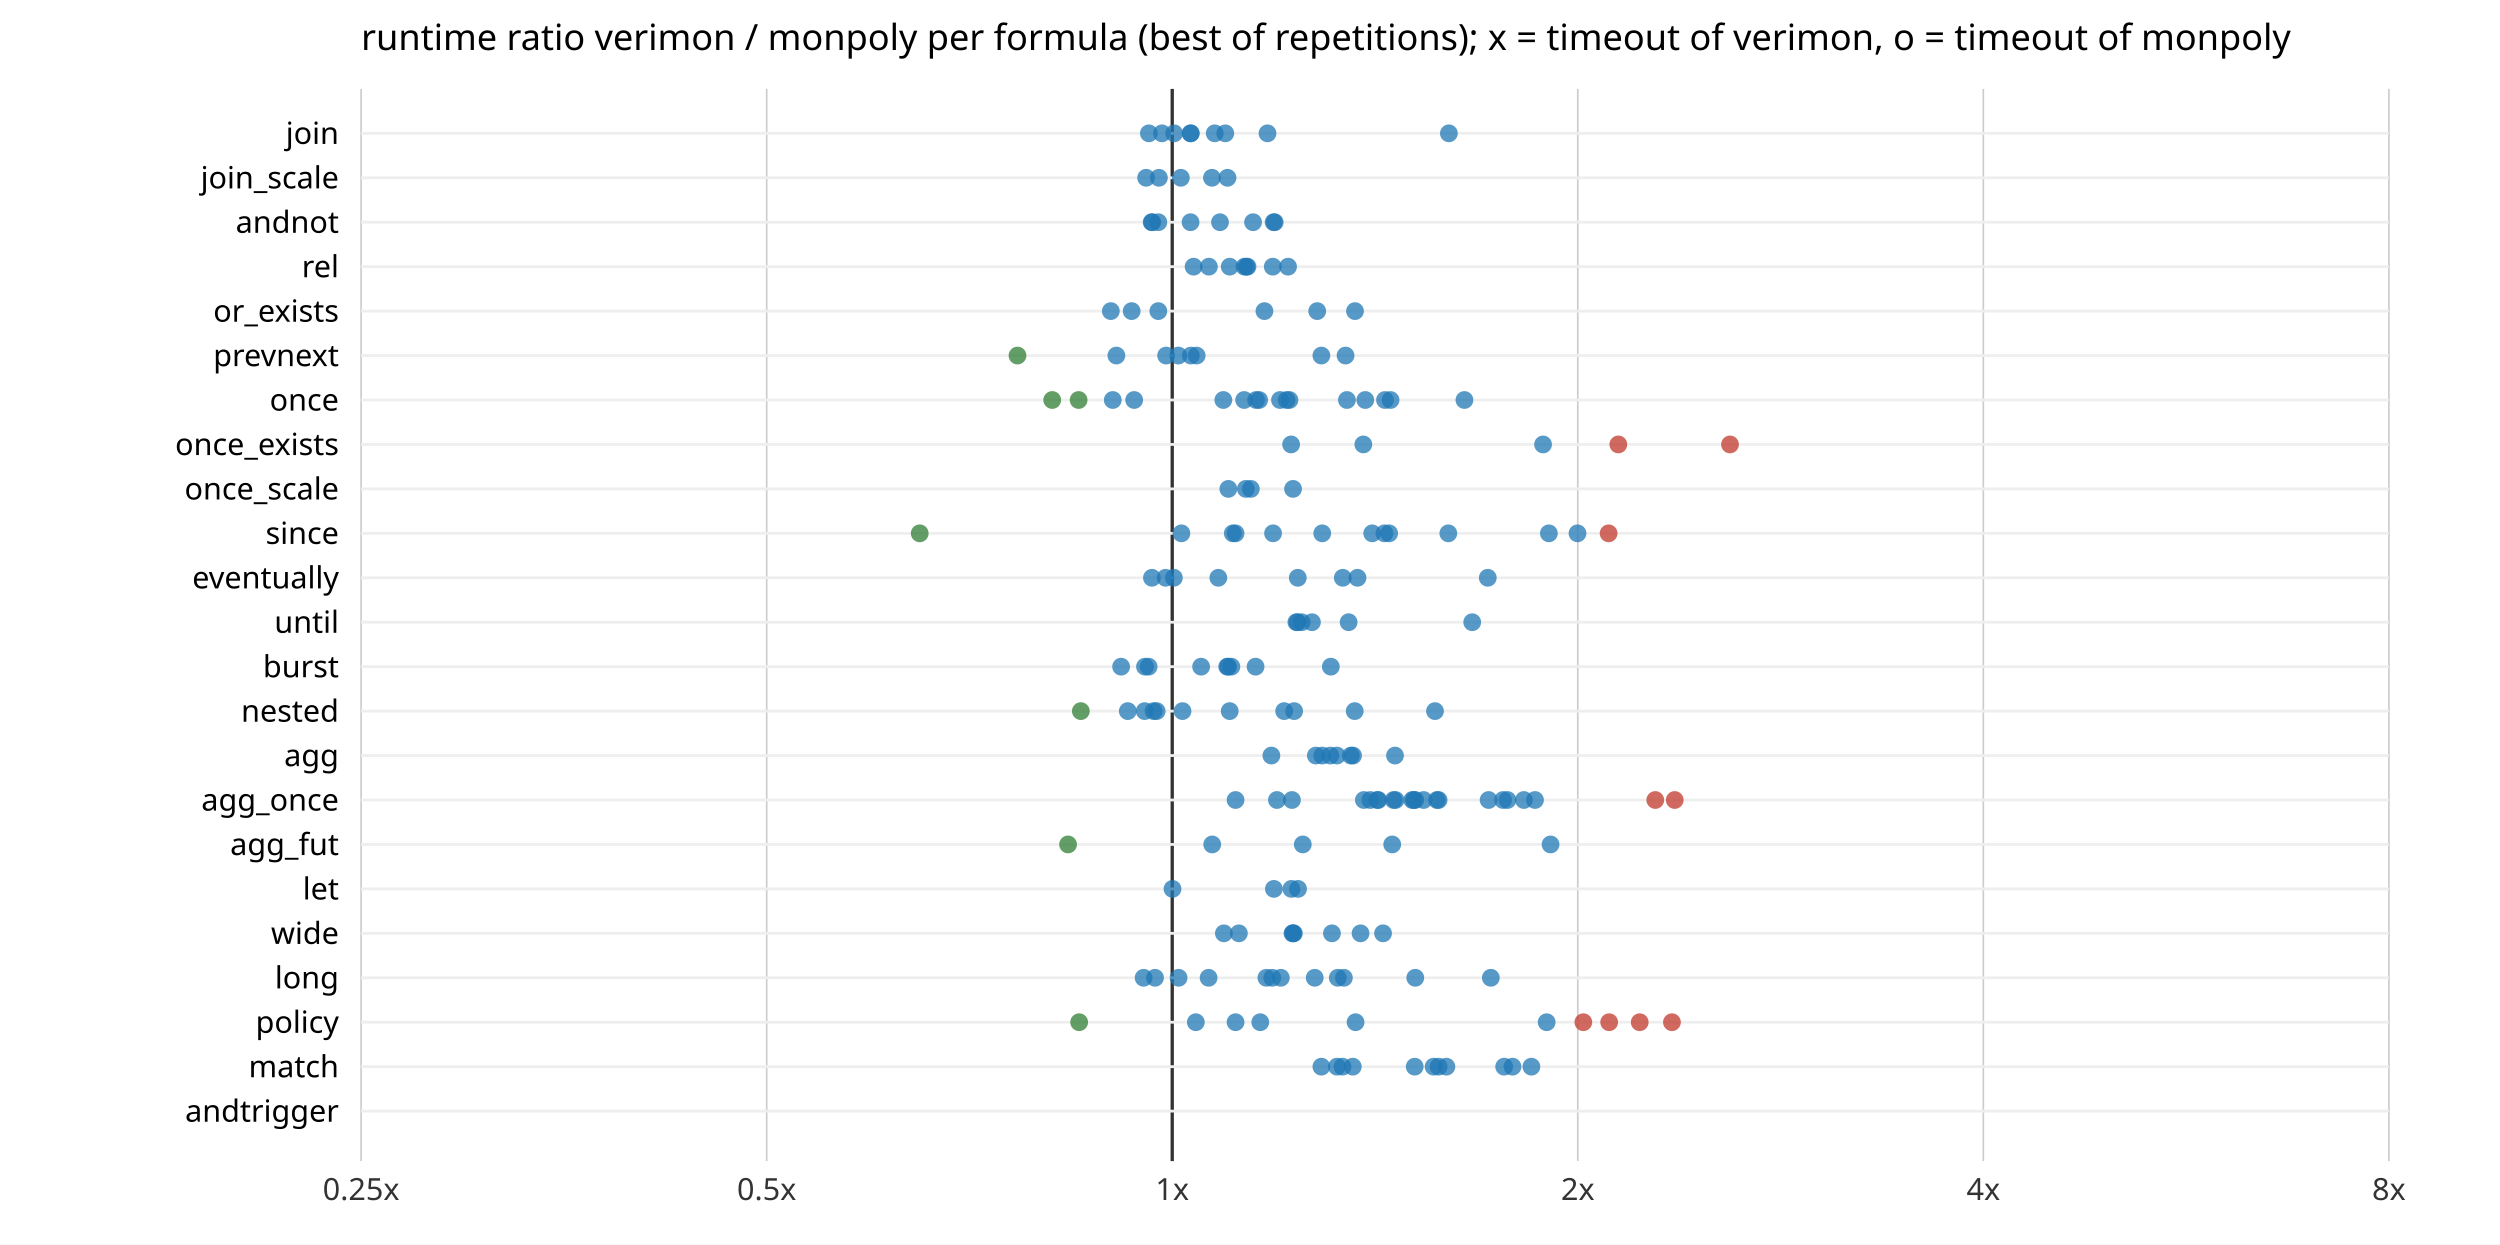
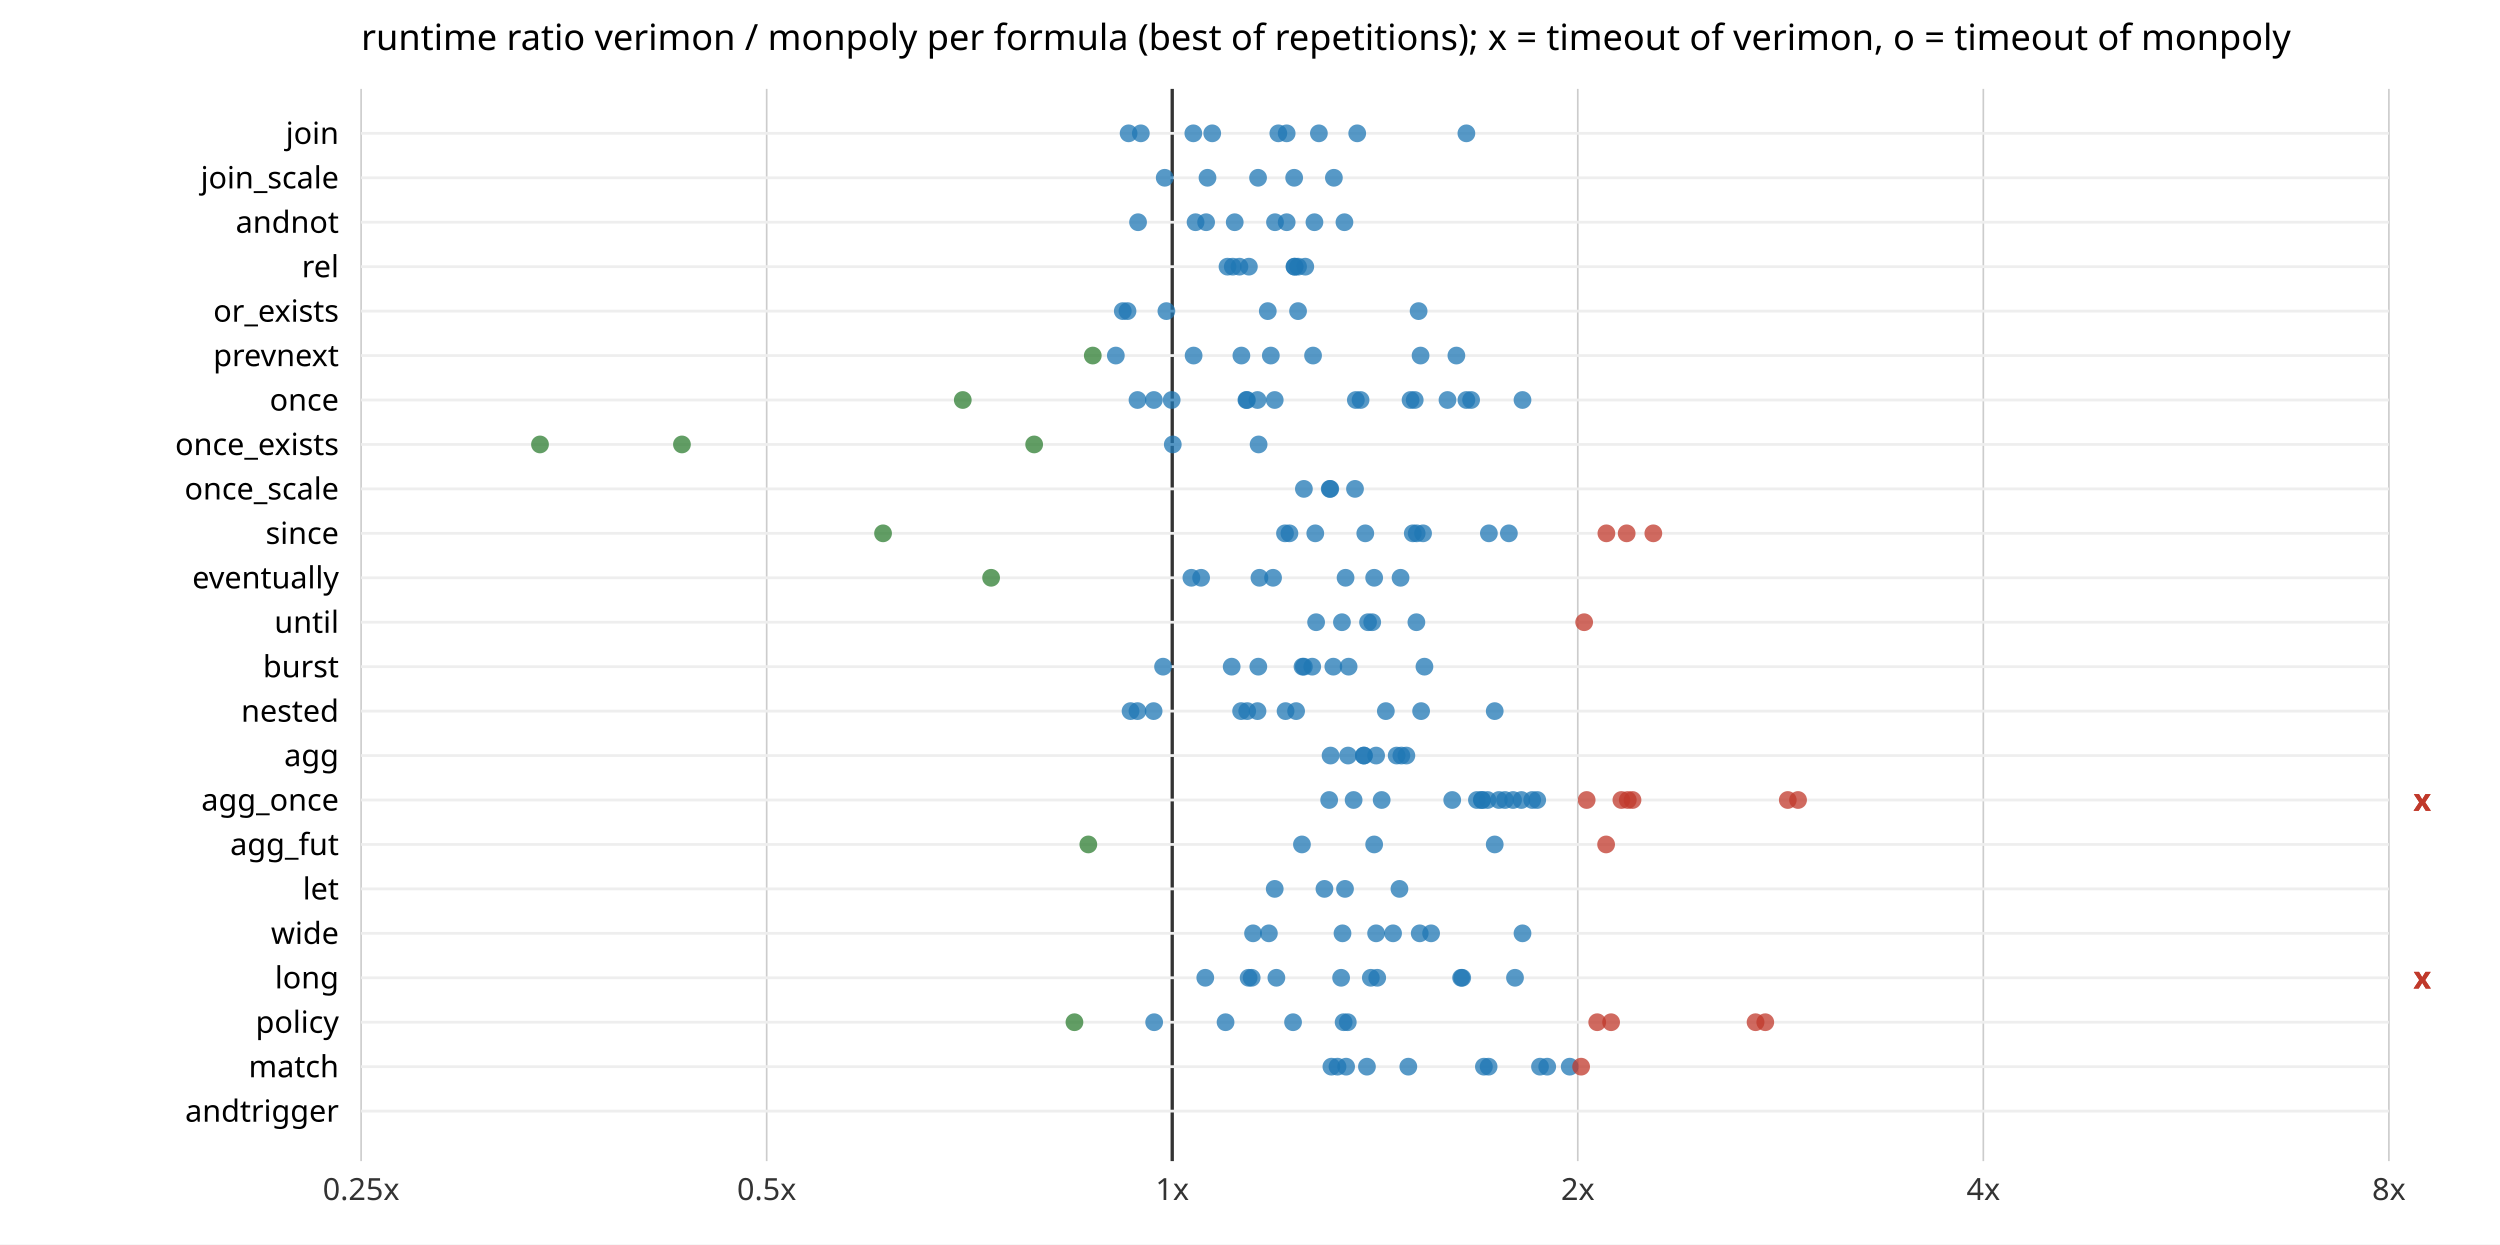
<svg xmlns="http://www.w3.org/2000/svg" width="900" height="448" font-family="sans-serif" font-size="11">
  <rect width="100%" height="100%" fill="white" />
  <text x="130" y="18" font-size="13">runtime ratio verimon / monpoly per formula (best of repetitions); x = timeout of verimon, o = timeout of monpoly</text>
  <line x1="130.0" y1="32" x2="130.0" y2="418" stroke="#ccc" stroke-width="0.6" />
  <text x="130.0" y="432" text-anchor="middle" fill="#333">0.25x</text>
  <line x1="276.0" y1="32" x2="276.0" y2="418" stroke="#ccc" stroke-width="0.6" />
  <text x="276.0" y="432" text-anchor="middle" fill="#333">0.5x</text>
  <line x1="422.0" y1="32" x2="422.0" y2="418" stroke="#333" stroke-width="1.2" />
  <text x="422.0" y="432" text-anchor="middle" fill="#333">1x</text>
  <line x1="568.0" y1="32" x2="568.0" y2="418" stroke="#ccc" stroke-width="0.6" />
  <text x="568.0" y="432" text-anchor="middle" fill="#333">2x</text>
  <line x1="714.0" y1="32" x2="714.0" y2="418" stroke="#ccc" stroke-width="0.6" />
  <text x="714.0" y="432" text-anchor="middle" fill="#333">4x</text>
  <line x1="860.0" y1="32" x2="860.0" y2="418" stroke="#ccc" stroke-width="0.6" />
  <text x="860.0" y="432" text-anchor="middle" fill="#333">8x</text>
  <text x="122" y="48.0" text-anchor="end" dominant-baseline="middle">join</text>
  <line x1="130" y1="48.0" x2="860" y2="48.0" stroke="#eee" />
-   <circle cx="428.6" cy="48.0" r="3.2" fill="#1f77b4" fill-opacity="0.75" />
-   <circle cx="428.7" cy="48.0" r="3.2" fill="#1f77b4" fill-opacity="0.75" />
-   <circle cx="441.1" cy="48.0" r="3.2" fill="#1f77b4" fill-opacity="0.75" />
-   <circle cx="456.3" cy="48.0" r="3.2" fill="#1f77b4" fill-opacity="0.75" />
-   <circle cx="422.7" cy="48.0" r="3.2" fill="#1f77b4" fill-opacity="0.75" />
-   <circle cx="413.6" cy="48.0" r="3.2" fill="#1f77b4" fill-opacity="0.75" />
-   <circle cx="437.3" cy="48.0" r="3.2" fill="#1f77b4" fill-opacity="0.75" />
-   <circle cx="521.6" cy="48.0" r="3.2" fill="#1f77b4" fill-opacity="0.75" />
-   <circle cx="418.3" cy="48.0" r="3.2" fill="#1f77b4" fill-opacity="0.75" />
+   <circle cx="429.6" cy="48.0" r="3.2" fill="#1f77b4" fill-opacity="0.75" />
+   <circle cx="436.4" cy="48.0" r="3.2" fill="#1f77b4" fill-opacity="0.75" />
+   <circle cx="488.6" cy="48.0" r="3.2" fill="#1f77b4" fill-opacity="0.75" />
+   <circle cx="474.8" cy="48.0" r="3.2" fill="#1f77b4" fill-opacity="0.75" />
+   <circle cx="460.2" cy="48.0" r="3.2" fill="#1f77b4" fill-opacity="0.75" />
+   <circle cx="410.7" cy="48.0" r="3.2" fill="#1f77b4" fill-opacity="0.75" />
+   <circle cx="463.2" cy="48.0" r="3.2" fill="#1f77b4" fill-opacity="0.75" />
+   <circle cx="527.9" cy="48.0" r="3.2" fill="#1f77b4" fill-opacity="0.75" />
+   <circle cx="406.3" cy="48.0" r="3.2" fill="#1f77b4" fill-opacity="0.75" />
  <text x="122" y="64.0" text-anchor="end" dominant-baseline="middle">join_scale</text>
  <line x1="130" y1="64.0" x2="860" y2="64.0" stroke="#eee" />
-   <circle cx="441.9" cy="64.0" r="3.2" fill="#1f77b4" fill-opacity="0.75" />
-   <circle cx="436.3" cy="64.0" r="3.2" fill="#1f77b4" fill-opacity="0.75" />
-   <circle cx="412.6" cy="64.0" r="3.2" fill="#1f77b4" fill-opacity="0.75" />
-   <circle cx="417.2" cy="64.0" r="3.2" fill="#1f77b4" fill-opacity="0.75" />
-   <circle cx="425.1" cy="64.0" r="3.2" fill="#1f77b4" fill-opacity="0.75" />
+   <circle cx="465.9" cy="64.0" r="3.2" fill="#1f77b4" fill-opacity="0.75" />
+   <circle cx="452.9" cy="64.0" r="3.2" fill="#1f77b4" fill-opacity="0.75" />
+   <circle cx="434.7" cy="64.0" r="3.2" fill="#1f77b4" fill-opacity="0.75" />
+   <circle cx="419.3" cy="64.0" r="3.2" fill="#1f77b4" fill-opacity="0.75" />
+   <circle cx="480.2" cy="64.0" r="3.2" fill="#1f77b4" fill-opacity="0.75" />
  <text x="122" y="80.0" text-anchor="end" dominant-baseline="middle">andnot</text>
  <line x1="130" y1="80.0" x2="860" y2="80.0" stroke="#eee" />
-   <circle cx="417.0" cy="80.0" r="3.2" fill="#1f77b4" fill-opacity="0.75" />
-   <circle cx="428.6" cy="80.0" r="3.2" fill="#1f77b4" fill-opacity="0.75" />
-   <circle cx="451.1" cy="80.0" r="3.2" fill="#1f77b4" fill-opacity="0.75" />
-   <circle cx="458.5" cy="80.0" r="3.2" fill="#1f77b4" fill-opacity="0.75" />
-   <circle cx="439.2" cy="80.0" r="3.2" fill="#1f77b4" fill-opacity="0.75" />
-   <circle cx="458.9" cy="80.0" r="3.2" fill="#1f77b4" fill-opacity="0.75" />
-   <circle cx="414.8" cy="80.0" r="3.2" fill="#1f77b4" fill-opacity="0.75" />
-   <circle cx="414.6" cy="80.0" r="3.2" fill="#1f77b4" fill-opacity="0.75" />
+   <circle cx="409.7" cy="80.0" r="3.2" fill="#1f77b4" fill-opacity="0.75" />
+   <circle cx="444.5" cy="80.0" r="3.2" fill="#1f77b4" fill-opacity="0.75" />
+   <circle cx="473.2" cy="80.0" r="3.2" fill="#1f77b4" fill-opacity="0.75" />
+   <circle cx="459.0" cy="80.0" r="3.2" fill="#1f77b4" fill-opacity="0.75" />
+   <circle cx="463.2" cy="80.0" r="3.2" fill="#1f77b4" fill-opacity="0.75" />
+   <circle cx="484.0" cy="80.0" r="3.2" fill="#1f77b4" fill-opacity="0.75" />
+   <circle cx="430.4" cy="80.0" r="3.2" fill="#1f77b4" fill-opacity="0.75" />
+   <circle cx="434.2" cy="80.0" r="3.2" fill="#1f77b4" fill-opacity="0.75" />
  <text x="122" y="96.0" text-anchor="end" dominant-baseline="middle">rel</text>
  <line x1="130" y1="96.0" x2="860" y2="96.0" stroke="#eee" />
-   <circle cx="448.7" cy="96.0" r="3.2" fill="#1f77b4" fill-opacity="0.75" />
-   <circle cx="463.7" cy="96.0" r="3.2" fill="#1f77b4" fill-opacity="0.75" />
-   <circle cx="448.0" cy="96.0" r="3.2" fill="#1f77b4" fill-opacity="0.75" />
-   <circle cx="449.1" cy="96.0" r="3.2" fill="#1f77b4" fill-opacity="0.75" />
-   <circle cx="442.7" cy="96.0" r="3.2" fill="#1f77b4" fill-opacity="0.75" />
-   <circle cx="429.7" cy="96.0" r="3.2" fill="#1f77b4" fill-opacity="0.75" />
-   <circle cx="435.2" cy="96.0" r="3.2" fill="#1f77b4" fill-opacity="0.75" />
-   <circle cx="458.2" cy="96.0" r="3.2" fill="#1f77b4" fill-opacity="0.75" />
+   <circle cx="467.3" cy="96.0" r="3.2" fill="#1f77b4" fill-opacity="0.75" />
+   <circle cx="466.1" cy="96.0" r="3.2" fill="#1f77b4" fill-opacity="0.75" />
+   <circle cx="466.0" cy="96.0" r="3.2" fill="#1f77b4" fill-opacity="0.75" />
+   <circle cx="446.2" cy="96.0" r="3.2" fill="#1f77b4" fill-opacity="0.75" />
+   <circle cx="441.9" cy="96.0" r="3.2" fill="#1f77b4" fill-opacity="0.75" />
+   <circle cx="449.6" cy="96.0" r="3.2" fill="#1f77b4" fill-opacity="0.75" />
+   <circle cx="443.8" cy="96.0" r="3.2" fill="#1f77b4" fill-opacity="0.75" />
+   <circle cx="469.9" cy="96.0" r="3.2" fill="#1f77b4" fill-opacity="0.75" />
  <text x="122" y="112.0" text-anchor="end" dominant-baseline="middle">or_exists</text>
  <line x1="130" y1="112.0" x2="860" y2="112.0" stroke="#eee" />
-   <circle cx="399.9" cy="112.0" r="3.2" fill="#1f77b4" fill-opacity="0.75" />
-   <circle cx="407.4" cy="112.0" r="3.2" fill="#1f77b4" fill-opacity="0.75" />
-   <circle cx="487.8" cy="112.0" r="3.2" fill="#1f77b4" fill-opacity="0.75" />
-   <circle cx="417.0" cy="112.0" r="3.2" fill="#1f77b4" fill-opacity="0.75" />
-   <circle cx="455.2" cy="112.0" r="3.2" fill="#1f77b4" fill-opacity="0.75" />
-   <circle cx="474.2" cy="112.0" r="3.2" fill="#1f77b4" fill-opacity="0.75" />
+   <circle cx="404.2" cy="112.0" r="3.2" fill="#1f77b4" fill-opacity="0.75" />
+   <circle cx="419.9" cy="112.0" r="3.2" fill="#1f77b4" fill-opacity="0.75" />
+   <circle cx="510.7" cy="112.0" r="3.2" fill="#1f77b4" fill-opacity="0.75" />
+   <circle cx="405.9" cy="112.0" r="3.2" fill="#1f77b4" fill-opacity="0.75" />
+   <circle cx="456.4" cy="112.0" r="3.2" fill="#1f77b4" fill-opacity="0.75" />
+   <circle cx="467.3" cy="112.0" r="3.2" fill="#1f77b4" fill-opacity="0.75" />
  <text x="122" y="128.0" text-anchor="end" dominant-baseline="middle">prevnext</text>
  <line x1="130" y1="128.0" x2="860" y2="128.0" stroke="#eee" />
-   <circle cx="475.7" cy="128.0" r="3.2" fill="#1f77b4" fill-opacity="0.75" />
-   <circle cx="484.4" cy="128.0" r="3.2" fill="#1f77b4" fill-opacity="0.75" />
-   <circle cx="424.2" cy="128.0" r="3.2" fill="#1f77b4" fill-opacity="0.75" />
-   <circle cx="419.8" cy="128.0" r="3.2" fill="#1f77b4" fill-opacity="0.75" />
-   <circle cx="430.8" cy="128.0" r="3.2" fill="#1f77b4" fill-opacity="0.75" />
-   <circle cx="366.3" cy="128.0" r="3.2" fill="#2e7d32" fill-opacity="0.75" />
-   <circle cx="401.9" cy="128.0" r="3.2" fill="#1f77b4" fill-opacity="0.75" />
-   <circle cx="428.7" cy="128.0" r="3.2" fill="#1f77b4" fill-opacity="0.75" />
+   <circle cx="524.3" cy="128.0" r="3.2" fill="#1f77b4" fill-opacity="0.75" />
+   <circle cx="511.4" cy="128.0" r="3.2" fill="#1f77b4" fill-opacity="0.75" />
+   <circle cx="393.4" cy="128.0" r="3.2" fill="#2e7d32" fill-opacity="0.75" />
+   <circle cx="472.7" cy="128.0" r="3.2" fill="#1f77b4" fill-opacity="0.75" />
+   <circle cx="446.9" cy="128.0" r="3.2" fill="#1f77b4" fill-opacity="0.75" />
+   <circle cx="401.7" cy="128.0" r="3.2" fill="#1f77b4" fill-opacity="0.75" />
+   <circle cx="429.7" cy="128.0" r="3.2" fill="#1f77b4" fill-opacity="0.75" />
+   <circle cx="457.5" cy="128.0" r="3.2" fill="#1f77b4" fill-opacity="0.75" />
  <text x="122" y="144.0" text-anchor="end" dominant-baseline="middle">once</text>
  <line x1="130" y1="144.0" x2="860" y2="144.0" stroke="#eee" />
-   <circle cx="484.9" cy="144.0" r="3.2" fill="#1f77b4" fill-opacity="0.75" />
-   <circle cx="464.2" cy="144.0" r="3.2" fill="#1f77b4" fill-opacity="0.75" />
-   <circle cx="447.9" cy="144.0" r="3.2" fill="#1f77b4" fill-opacity="0.75" />
-   <circle cx="453.3" cy="144.0" r="3.2" fill="#1f77b4" fill-opacity="0.75" />
-   <circle cx="452.2" cy="144.0" r="3.2" fill="#1f77b4" fill-opacity="0.75" />
-   <circle cx="460.8" cy="144.0" r="3.2" fill="#1f77b4" fill-opacity="0.75" />
-   <circle cx="500.6" cy="144.0" r="3.2" fill="#1f77b4" fill-opacity="0.75" />
-   <circle cx="498.6" cy="144.0" r="3.2" fill="#1f77b4" fill-opacity="0.75" />
-   <circle cx="400.6" cy="144.0" r="3.2" fill="#1f77b4" fill-opacity="0.75" />
-   <circle cx="408.3" cy="144.0" r="3.2" fill="#1f77b4" fill-opacity="0.75" />
-   <circle cx="440.4" cy="144.0" r="3.2" fill="#1f77b4" fill-opacity="0.75" />
-   <circle cx="388.3" cy="144.0" r="3.2" fill="#2e7d32" fill-opacity="0.75" />
-   <circle cx="378.8" cy="144.0" r="3.2" fill="#2e7d32" fill-opacity="0.75" />
-   <circle cx="527.2" cy="144.0" r="3.2" fill="#1f77b4" fill-opacity="0.75" />
-   <circle cx="491.5" cy="144.0" r="3.2" fill="#1f77b4" fill-opacity="0.75" />
-   <circle cx="463.2" cy="144.0" r="3.2" fill="#1f77b4" fill-opacity="0.75" />
+   <circle cx="529.6" cy="144.0" r="3.2" fill="#1f77b4" fill-opacity="0.75" />
+   <circle cx="527.9" cy="144.0" r="3.2" fill="#1f77b4" fill-opacity="0.75" />
+   <circle cx="452.7" cy="144.0" r="3.2" fill="#1f77b4" fill-opacity="0.75" />
+   <circle cx="409.5" cy="144.0" r="3.2" fill="#1f77b4" fill-opacity="0.75" />
+   <circle cx="448.9" cy="144.0" r="3.2" fill="#1f77b4" fill-opacity="0.75" />
+   <circle cx="489.8" cy="144.0" r="3.2" fill="#1f77b4" fill-opacity="0.75" />
+   <circle cx="521.1" cy="144.0" r="3.2" fill="#1f77b4" fill-opacity="0.75" />
+   <circle cx="507.8" cy="144.0" r="3.2" fill="#1f77b4" fill-opacity="0.75" />
+   <circle cx="421.8" cy="144.0" r="3.2" fill="#1f77b4" fill-opacity="0.75" />
+   <circle cx="458.9" cy="144.0" r="3.2" fill="#1f77b4" fill-opacity="0.75" />
+   <circle cx="448.7" cy="144.0" r="3.2" fill="#1f77b4" fill-opacity="0.75" />
+   <circle cx="415.4" cy="144.0" r="3.2" fill="#1f77b4" fill-opacity="0.75" />
+   <circle cx="346.6" cy="144.0" r="3.2" fill="#2e7d32" fill-opacity="0.75" />
+   <circle cx="548.1" cy="144.0" r="3.2" fill="#1f77b4" fill-opacity="0.75" />
+   <circle cx="509.3" cy="144.0" r="3.2" fill="#1f77b4" fill-opacity="0.75" />
+   <circle cx="488.1" cy="144.0" r="3.2" fill="#1f77b4" fill-opacity="0.75" />
  <text x="122" y="160.0" text-anchor="end" dominant-baseline="middle">once_exists</text>
  <line x1="130" y1="160.0" x2="860" y2="160.0" stroke="#eee" />
-   <circle cx="490.8" cy="160.0" r="3.2" fill="#1f77b4" fill-opacity="0.75" />
-   <circle cx="555.5" cy="160.0" r="3.2" fill="#1f77b4" fill-opacity="0.75" />
-   <circle cx="622.8" cy="160.0" r="3.2" fill="#c0392b" fill-opacity="0.75" />
-   <circle cx="464.8" cy="160.0" r="3.2" fill="#1f77b4" fill-opacity="0.75" />
-   <circle cx="582.6" cy="160.0" r="3.2" fill="#c0392b" fill-opacity="0.75" />
+   <circle cx="453.1" cy="160.0" r="3.2" fill="#1f77b4" fill-opacity="0.75" />
+   <circle cx="372.3" cy="160.0" r="3.2" fill="#2e7d32" fill-opacity="0.75" />
+   <circle cx="245.5" cy="160.0" r="3.2" fill="#2e7d32" fill-opacity="0.75" />
+   <circle cx="422.2" cy="160.0" r="3.2" fill="#1f77b4" fill-opacity="0.75" />
+   <circle cx="194.4" cy="160.0" r="3.2" fill="#2e7d32" fill-opacity="0.75" />
  <text x="122" y="176.0" text-anchor="end" dominant-baseline="middle">once_scale</text>
  <line x1="130" y1="176.0" x2="860" y2="176.0" stroke="#eee" />
-   <circle cx="450.3" cy="176.0" r="3.2" fill="#1f77b4" fill-opacity="0.75" />
-   <circle cx="465.5" cy="176.0" r="3.2" fill="#1f77b4" fill-opacity="0.75" />
-   <circle cx="442.2" cy="176.0" r="3.2" fill="#1f77b4" fill-opacity="0.75" />
-   <circle cx="448.5" cy="176.0" r="3.2" fill="#1f77b4" fill-opacity="0.75" />
+   <circle cx="469.4" cy="176.0" r="3.2" fill="#1f77b4" fill-opacity="0.75" />
+   <circle cx="478.7" cy="176.0" r="3.2" fill="#1f77b4" fill-opacity="0.75" />
+   <circle cx="487.8" cy="176.0" r="3.2" fill="#1f77b4" fill-opacity="0.75" />
+   <circle cx="478.9" cy="176.0" r="3.2" fill="#1f77b4" fill-opacity="0.75" />
  <text x="122" y="192.0" text-anchor="end" dominant-baseline="middle">since</text>
  <line x1="130" y1="192.0" x2="860" y2="192.0" stroke="#eee" />
-   <circle cx="425.3" cy="192.0" r="3.2" fill="#1f77b4" fill-opacity="0.75" />
-   <circle cx="443.8" cy="192.0" r="3.2" fill="#1f77b4" fill-opacity="0.75" />
-   <circle cx="458.3" cy="192.0" r="3.2" fill="#1f77b4" fill-opacity="0.75" />
-   <circle cx="498.4" cy="192.0" r="3.2" fill="#1f77b4" fill-opacity="0.75" />
-   <circle cx="500.1" cy="192.0" r="3.2" fill="#1f77b4" fill-opacity="0.75" />
-   <circle cx="521.4" cy="192.0" r="3.2" fill="#1f77b4" fill-opacity="0.75" />
-   <circle cx="567.9" cy="192.0" r="3.2" fill="#1f77b4" fill-opacity="0.75" />
-   <circle cx="579.1" cy="192.0" r="3.2" fill="#c0392b" fill-opacity="0.75" />
-   <circle cx="557.6" cy="192.0" r="3.2" fill="#1f77b4" fill-opacity="0.75" />
-   <circle cx="476.0" cy="192.0" r="3.2" fill="#1f77b4" fill-opacity="0.75" />
-   <circle cx="494.0" cy="192.0" r="3.2" fill="#1f77b4" fill-opacity="0.75" />
-   <circle cx="331.1" cy="192.0" r="3.2" fill="#2e7d32" fill-opacity="0.75" />
-   <circle cx="444.8" cy="192.0" r="3.2" fill="#1f77b4" fill-opacity="0.75" />
+   <circle cx="491.5" cy="192.0" r="3.2" fill="#1f77b4" fill-opacity="0.75" />
+   <circle cx="462.6" cy="192.0" r="3.2" fill="#1f77b4" fill-opacity="0.75" />
+   <circle cx="473.5" cy="192.0" r="3.2" fill="#1f77b4" fill-opacity="0.75" />
+   <circle cx="512.3" cy="192.0" r="3.2" fill="#1f77b4" fill-opacity="0.75" />
+   <circle cx="536.0" cy="192.0" r="3.2" fill="#1f77b4" fill-opacity="0.75" />
+   <circle cx="543.2" cy="192.0" r="3.2" fill="#1f77b4" fill-opacity="0.75" />
+   <circle cx="585.6" cy="192.0" r="3.2" fill="#c0392b" fill-opacity="0.75" />
+   <circle cx="578.3" cy="192.0" r="3.2" fill="#c0392b" fill-opacity="0.75" />
+   <circle cx="595.2" cy="192.0" r="3.2" fill="#c0392b" fill-opacity="0.75" />
+   <circle cx="508.6" cy="192.0" r="3.2" fill="#1f77b4" fill-opacity="0.75" />
+   <circle cx="510.0" cy="192.0" r="3.2" fill="#1f77b4" fill-opacity="0.75" />
+   <circle cx="317.9" cy="192.0" r="3.2" fill="#2e7d32" fill-opacity="0.75" />
+   <circle cx="464.2" cy="192.0" r="3.2" fill="#1f77b4" fill-opacity="0.75" />
  <text x="122" y="208.0" text-anchor="end" dominant-baseline="middle">eventually</text>
  <line x1="130" y1="208.0" x2="860" y2="208.0" stroke="#eee" />
-   <circle cx="414.7" cy="208.0" r="3.2" fill="#1f77b4" fill-opacity="0.75" />
-   <circle cx="438.6" cy="208.0" r="3.2" fill="#1f77b4" fill-opacity="0.75" />
-   <circle cx="483.4" cy="208.0" r="3.2" fill="#1f77b4" fill-opacity="0.75" />
-   <circle cx="419.6" cy="208.0" r="3.2" fill="#1f77b4" fill-opacity="0.75" />
-   <circle cx="422.6" cy="208.0" r="3.2" fill="#1f77b4" fill-opacity="0.75" />
-   <circle cx="488.7" cy="208.0" r="3.2" fill="#1f77b4" fill-opacity="0.75" />
-   <circle cx="467.2" cy="208.0" r="3.2" fill="#1f77b4" fill-opacity="0.75" />
-   <circle cx="535.6" cy="208.0" r="3.2" fill="#1f77b4" fill-opacity="0.75" />
+   <circle cx="432.4" cy="208.0" r="3.2" fill="#1f77b4" fill-opacity="0.75" />
+   <circle cx="453.4" cy="208.0" r="3.2" fill="#1f77b4" fill-opacity="0.75" />
+   <circle cx="494.7" cy="208.0" r="3.2" fill="#1f77b4" fill-opacity="0.75" />
+   <circle cx="428.9" cy="208.0" r="3.2" fill="#1f77b4" fill-opacity="0.75" />
+   <circle cx="458.3" cy="208.0" r="3.2" fill="#1f77b4" fill-opacity="0.75" />
+   <circle cx="484.4" cy="208.0" r="3.2" fill="#1f77b4" fill-opacity="0.75" />
+   <circle cx="504.2" cy="208.0" r="3.2" fill="#1f77b4" fill-opacity="0.75" />
+   <circle cx="356.8" cy="208.0" r="3.2" fill="#2e7d32" fill-opacity="0.75" />
  <text x="122" y="224.0" text-anchor="end" dominant-baseline="middle">until</text>
  <line x1="130" y1="224.0" x2="860" y2="224.0" stroke="#eee" />
-   <circle cx="472.3" cy="224.0" r="3.2" fill="#1f77b4" fill-opacity="0.75" />
-   <circle cx="467.1" cy="224.0" r="3.2" fill="#1f77b4" fill-opacity="0.75" />
-   <circle cx="485.5" cy="224.0" r="3.2" fill="#1f77b4" fill-opacity="0.75" />
-   <circle cx="468.6" cy="224.0" r="3.2" fill="#1f77b4" fill-opacity="0.75" />
-   <circle cx="466.7" cy="224.0" r="3.2" fill="#1f77b4" fill-opacity="0.75" />
-   <circle cx="530.0" cy="224.0" r="3.2" fill="#1f77b4" fill-opacity="0.75" />
+   <circle cx="494.0" cy="224.0" r="3.2" fill="#1f77b4" fill-opacity="0.75" />
+   <circle cx="509.9" cy="224.0" r="3.2" fill="#1f77b4" fill-opacity="0.75" />
+   <circle cx="473.8" cy="224.0" r="3.2" fill="#1f77b4" fill-opacity="0.75" />
+   <circle cx="483.1" cy="224.0" r="3.2" fill="#1f77b4" fill-opacity="0.75" />
+   <circle cx="492.5" cy="224.0" r="3.2" fill="#1f77b4" fill-opacity="0.75" />
+   <circle cx="570.3" cy="224.0" r="3.2" fill="#c0392b" fill-opacity="0.75" />
  <text x="122" y="240.0" text-anchor="end" dominant-baseline="middle">burst</text>
  <line x1="130" y1="240.0" x2="860" y2="240.0" stroke="#eee" />
-   <circle cx="403.6" cy="240.0" r="3.2" fill="#1f77b4" fill-opacity="0.75" />
-   <circle cx="413.5" cy="240.0" r="3.2" fill="#1f77b4" fill-opacity="0.75" />
-   <circle cx="441.8" cy="240.0" r="3.2" fill="#1f77b4" fill-opacity="0.75" />
-   <circle cx="443.3" cy="240.0" r="3.2" fill="#1f77b4" fill-opacity="0.75" />
-   <circle cx="442.1" cy="240.0" r="3.2" fill="#1f77b4" fill-opacity="0.75" />
-   <circle cx="432.4" cy="240.0" r="3.2" fill="#1f77b4" fill-opacity="0.75" />
-   <circle cx="452.0" cy="240.0" r="3.2" fill="#1f77b4" fill-opacity="0.75" />
-   <circle cx="479.1" cy="240.0" r="3.2" fill="#1f77b4" fill-opacity="0.75" />
-   <circle cx="412.2" cy="240.0" r="3.2" fill="#1f77b4" fill-opacity="0.75" />
+   <circle cx="453.0" cy="240.0" r="3.2" fill="#1f77b4" fill-opacity="0.75" />
+   <circle cx="468.9" cy="240.0" r="3.2" fill="#1f77b4" fill-opacity="0.75" />
+   <circle cx="485.5" cy="240.0" r="3.2" fill="#1f77b4" fill-opacity="0.75" />
+   <circle cx="469.4" cy="240.0" r="3.2" fill="#1f77b4" fill-opacity="0.75" />
+   <circle cx="480.0" cy="240.0" r="3.2" fill="#1f77b4" fill-opacity="0.75" />
+   <circle cx="472.4" cy="240.0" r="3.2" fill="#1f77b4" fill-opacity="0.75" />
+   <circle cx="443.4" cy="240.0" r="3.2" fill="#1f77b4" fill-opacity="0.75" />
+   <circle cx="512.8" cy="240.0" r="3.2" fill="#1f77b4" fill-opacity="0.75" />
+   <circle cx="418.7" cy="240.0" r="3.2" fill="#1f77b4" fill-opacity="0.75" />
  <text x="122" y="256.0" text-anchor="end" dominant-baseline="middle">nested</text>
  <line x1="130" y1="256.0" x2="860" y2="256.0" stroke="#eee" />
-   <circle cx="425.7" cy="256.0" r="3.2" fill="#1f77b4" fill-opacity="0.75" />
+   <circle cx="446.8" cy="256.0" r="3.2" fill="#1f77b4" fill-opacity="0.75" />
+   <circle cx="409.5" cy="256.0" r="3.2" fill="#1f77b4" fill-opacity="0.75" />
+   <circle cx="407.0" cy="256.0" r="3.2" fill="#1f77b4" fill-opacity="0.75" />
+   <circle cx="452.7" cy="256.0" r="3.2" fill="#1f77b4" fill-opacity="0.75" />
+   <circle cx="449.0" cy="256.0" r="3.2" fill="#1f77b4" fill-opacity="0.75" />
  <circle cx="415.3" cy="256.0" r="3.2" fill="#1f77b4" fill-opacity="0.75" />
-   <circle cx="412.1" cy="256.0" r="3.2" fill="#1f77b4" fill-opacity="0.75" />
-   <circle cx="416.4" cy="256.0" r="3.2" fill="#1f77b4" fill-opacity="0.75" />
-   <circle cx="406.0" cy="256.0" r="3.2" fill="#1f77b4" fill-opacity="0.75" />
-   <circle cx="389.1" cy="256.0" r="3.2" fill="#2e7d32" fill-opacity="0.75" />
-   <circle cx="516.6" cy="256.0" r="3.2" fill="#1f77b4" fill-opacity="0.75" />
-   <circle cx="442.7" cy="256.0" r="3.2" fill="#1f77b4" fill-opacity="0.75" />
-   <circle cx="487.7" cy="256.0" r="3.2" fill="#1f77b4" fill-opacity="0.75" />
-   <circle cx="465.9" cy="256.0" r="3.2" fill="#1f77b4" fill-opacity="0.75" />
-   <circle cx="462.3" cy="256.0" r="3.2" fill="#1f77b4" fill-opacity="0.75" />
+   <circle cx="538.1" cy="256.0" r="3.2" fill="#1f77b4" fill-opacity="0.75" />
+   <circle cx="462.8" cy="256.0" r="3.2" fill="#1f77b4" fill-opacity="0.75" />
+   <circle cx="511.6" cy="256.0" r="3.2" fill="#1f77b4" fill-opacity="0.75" />
+   <circle cx="498.9" cy="256.0" r="3.2" fill="#1f77b4" fill-opacity="0.75" />
+   <circle cx="466.6" cy="256.0" r="3.2" fill="#1f77b4" fill-opacity="0.75" />
  <text x="122" y="272.0" text-anchor="end" dominant-baseline="middle">agg</text>
  <line x1="130" y1="272.0" x2="860" y2="272.0" stroke="#eee" />
-   <circle cx="486.3" cy="272.0" r="3.2" fill="#1f77b4" fill-opacity="0.75" />
-   <circle cx="487.1" cy="272.0" r="3.2" fill="#1f77b4" fill-opacity="0.75" />
-   <circle cx="473.7" cy="272.0" r="3.2" fill="#1f77b4" fill-opacity="0.75" />
-   <circle cx="476.0" cy="272.0" r="3.2" fill="#1f77b4" fill-opacity="0.75" />
-   <circle cx="481.3" cy="272.0" r="3.2" fill="#1f77b4" fill-opacity="0.75" />
-   <circle cx="478.9" cy="272.0" r="3.2" fill="#1f77b4" fill-opacity="0.75" />
-   <circle cx="502.2" cy="272.0" r="3.2" fill="#1f77b4" fill-opacity="0.75" />
-   <circle cx="457.7" cy="272.0" r="3.2" fill="#1f77b4" fill-opacity="0.75" />
+   <circle cx="491.0" cy="272.0" r="3.2" fill="#1f77b4" fill-opacity="0.75" />
+   <circle cx="485.3" cy="272.0" r="3.2" fill="#1f77b4" fill-opacity="0.75" />
+   <circle cx="506.3" cy="272.0" r="3.2" fill="#1f77b4" fill-opacity="0.75" />
+   <circle cx="502.8" cy="272.0" r="3.2" fill="#1f77b4" fill-opacity="0.75" />
+   <circle cx="495.4" cy="272.0" r="3.2" fill="#1f77b4" fill-opacity="0.75" />
+   <circle cx="491.0" cy="272.0" r="3.2" fill="#1f77b4" fill-opacity="0.75" />
+   <circle cx="504.5" cy="272.0" r="3.2" fill="#1f77b4" fill-opacity="0.75" />
+   <circle cx="479.0" cy="272.0" r="3.2" fill="#1f77b4" fill-opacity="0.75" />
  <text x="122" y="288.0" text-anchor="end" dominant-baseline="middle">agg_once</text>
  <line x1="130" y1="288.0" x2="860" y2="288.0" stroke="#eee" />
-   <circle cx="517.9" cy="288.0" r="3.2" fill="#1f77b4" fill-opacity="0.75" />
-   <circle cx="512.5" cy="288.0" r="3.2" fill="#1f77b4" fill-opacity="0.75" />
-   <circle cx="552.6" cy="288.0" r="3.2" fill="#1f77b4" fill-opacity="0.75" />
-   <circle cx="502.4" cy="288.0" r="3.2" fill="#1f77b4" fill-opacity="0.75" />
-   <circle cx="509.0" cy="288.0" r="3.2" fill="#1f77b4" fill-opacity="0.75" />
-   <circle cx="548.6" cy="288.0" r="3.2" fill="#1f77b4" fill-opacity="0.75" />
-   <circle cx="542.7" cy="288.0" r="3.2" fill="#1f77b4" fill-opacity="0.75" />
-   <circle cx="595.9" cy="288.0" r="3.2" fill="#c0392b" fill-opacity="0.75" />
-   <circle cx="602.9" cy="288.0" r="3.2" fill="#c0392b" fill-opacity="0.75" />
-   <circle cx="517.3" cy="288.0" r="3.2" fill="#1f77b4" fill-opacity="0.75" />
-   <circle cx="509.5" cy="288.0" r="3.2" fill="#1f77b4" fill-opacity="0.75" />
-   <circle cx="496.2" cy="288.0" r="3.2" fill="#1f77b4" fill-opacity="0.75" />
-   <circle cx="508.4" cy="288.0" r="3.2" fill="#1f77b4" fill-opacity="0.75" />
-   <circle cx="491.0" cy="288.0" r="3.2" fill="#1f77b4" fill-opacity="0.75" />
-   <circle cx="495.8" cy="288.0" r="3.2" fill="#1f77b4" fill-opacity="0.75" />
-   <circle cx="501.7" cy="288.0" r="3.2" fill="#1f77b4" fill-opacity="0.75" />
-   <circle cx="493.3" cy="288.0" r="3.2" fill="#1f77b4" fill-opacity="0.75" />
-   <circle cx="465.1" cy="288.0" r="3.2" fill="#1f77b4" fill-opacity="0.75" />
-   <circle cx="444.8" cy="288.0" r="3.2" fill="#1f77b4" fill-opacity="0.75" />
-   <circle cx="541.1" cy="288.0" r="3.2" fill="#1f77b4" fill-opacity="0.75" />
-   <circle cx="535.9" cy="288.0" r="3.2" fill="#1f77b4" fill-opacity="0.75" />
-   <circle cx="459.7" cy="288.0" r="3.2" fill="#1f77b4" fill-opacity="0.75" />
+   <circle cx="531.7" cy="288.0" r="3.2" fill="#1f77b4" fill-opacity="0.75" />
+   <circle cx="551.6" cy="288.0" r="3.2" fill="#1f77b4" fill-opacity="0.75" />
+   <circle cx="586.0" cy="288.0" r="3.2" fill="#c0392b" fill-opacity="0.75" />
+   <circle cx="522.8" cy="288.0" r="3.2" fill="#1f77b4" fill-opacity="0.75" />
+   <circle cx="535.5" cy="288.0" r="3.2" fill="#1f77b4" fill-opacity="0.75" />
+   <circle cx="571.2" cy="288.0" r="3.2" fill="#c0392b" fill-opacity="0.75" />
+   <circle cx="583.7" cy="288.0" r="3.2" fill="#c0392b" fill-opacity="0.75" />
+   <circle cx="647.3" cy="288.0" r="3.2" fill="#c0392b" fill-opacity="0.75" />
+   <circle cx="643.6" cy="288.0" r="3.2" fill="#c0392b" fill-opacity="0.75" />
+   <circle cx="533.5" cy="288.0" r="3.2" fill="#1f77b4" fill-opacity="0.75" />
+   <circle cx="533.5" cy="288.0" r="3.2" fill="#1f77b4" fill-opacity="0.75" />
+   <circle cx="547.7" cy="288.0" r="3.2" fill="#1f77b4" fill-opacity="0.75" />
+   <text x="872.0" y="288.0" text-anchor="middle" dominant-baseline="middle" fill="#c0392b" font-weight="bold">x</text>
+   <circle cx="544.7" cy="288.0" r="3.2" fill="#1f77b4" fill-opacity="0.75" />
+   <circle cx="541.8" cy="288.0" r="3.2" fill="#1f77b4" fill-opacity="0.75" />
+   <circle cx="553.4" cy="288.0" r="3.2" fill="#1f77b4" fill-opacity="0.75" />
+   <circle cx="539.6" cy="288.0" r="3.2" fill="#1f77b4" fill-opacity="0.75" />
+   <circle cx="497.4" cy="288.0" r="3.2" fill="#1f77b4" fill-opacity="0.75" />
+   <circle cx="478.5" cy="288.0" r="3.2" fill="#1f77b4" fill-opacity="0.75" />
+   <text x="872.0" y="288.0" text-anchor="middle" dominant-baseline="middle" fill="#c0392b" font-weight="bold">x</text>
+   <circle cx="587.7" cy="288.0" r="3.2" fill="#c0392b" fill-opacity="0.75" />
+   <circle cx="487.3" cy="288.0" r="3.2" fill="#1f77b4" fill-opacity="0.75" />
  <text x="122" y="304.0" text-anchor="end" dominant-baseline="middle">agg_fut</text>
  <line x1="130" y1="304.0" x2="860" y2="304.0" stroke="#eee" />
-   <circle cx="436.4" cy="304.0" r="3.2" fill="#1f77b4" fill-opacity="0.75" />
-   <circle cx="384.5" cy="304.0" r="3.2" fill="#2e7d32" fill-opacity="0.75" />
-   <circle cx="469.0" cy="304.0" r="3.2" fill="#1f77b4" fill-opacity="0.75" />
-   <circle cx="558.2" cy="304.0" r="3.2" fill="#1f77b4" fill-opacity="0.75" />
-   <circle cx="501.2" cy="304.0" r="3.2" fill="#1f77b4" fill-opacity="0.75" />
+   <circle cx="468.7" cy="304.0" r="3.2" fill="#1f77b4" fill-opacity="0.75" />
+   <circle cx="391.8" cy="304.0" r="3.2" fill="#2e7d32" fill-opacity="0.75" />
+   <circle cx="494.7" cy="304.0" r="3.2" fill="#1f77b4" fill-opacity="0.75" />
+   <circle cx="578.2" cy="304.0" r="3.2" fill="#c0392b" fill-opacity="0.75" />
+   <circle cx="538.1" cy="304.0" r="3.2" fill="#1f77b4" fill-opacity="0.75" />
  <text x="122" y="320.0" text-anchor="end" dominant-baseline="middle">let</text>
  <line x1="130" y1="320.0" x2="860" y2="320.0" stroke="#eee" />
-   <circle cx="422.1" cy="320.0" r="3.2" fill="#1f77b4" fill-opacity="0.75" />
-   <circle cx="464.9" cy="320.0" r="3.2" fill="#1f77b4" fill-opacity="0.75" />
-   <circle cx="458.6" cy="320.0" r="3.2" fill="#1f77b4" fill-opacity="0.75" />
-   <circle cx="467.3" cy="320.0" r="3.2" fill="#1f77b4" fill-opacity="0.75" />
+   <circle cx="458.9" cy="320.0" r="3.2" fill="#1f77b4" fill-opacity="0.75" />
+   <circle cx="476.8" cy="320.0" r="3.2" fill="#1f77b4" fill-opacity="0.75" />
+   <circle cx="503.8" cy="320.0" r="3.2" fill="#1f77b4" fill-opacity="0.75" />
+   <circle cx="484.2" cy="320.0" r="3.2" fill="#1f77b4" fill-opacity="0.75" />
  <text x="122" y="336.0" text-anchor="end" dominant-baseline="middle">wide</text>
  <line x1="130" y1="336.0" x2="860" y2="336.0" stroke="#eee" />
-   <circle cx="465.5" cy="336.0" r="3.2" fill="#1f77b4" fill-opacity="0.75" />
-   <circle cx="465.8" cy="336.0" r="3.2" fill="#1f77b4" fill-opacity="0.75" />
-   <circle cx="489.8" cy="336.0" r="3.2" fill="#1f77b4" fill-opacity="0.75" />
-   <circle cx="446.0" cy="336.0" r="3.2" fill="#1f77b4" fill-opacity="0.75" />
-   <circle cx="465.3" cy="336.0" r="3.2" fill="#1f77b4" fill-opacity="0.75" />
-   <circle cx="479.5" cy="336.0" r="3.2" fill="#1f77b4" fill-opacity="0.75" />
-   <circle cx="497.9" cy="336.0" r="3.2" fill="#1f77b4" fill-opacity="0.75" />
-   <circle cx="440.6" cy="336.0" r="3.2" fill="#1f77b4" fill-opacity="0.75" />
+   <circle cx="495.4" cy="336.0" r="3.2" fill="#1f77b4" fill-opacity="0.75" />
+   <circle cx="483.3" cy="336.0" r="3.2" fill="#1f77b4" fill-opacity="0.75" />
+   <circle cx="511.1" cy="336.0" r="3.2" fill="#1f77b4" fill-opacity="0.75" />
+   <circle cx="451.1" cy="336.0" r="3.2" fill="#1f77b4" fill-opacity="0.75" />
+   <circle cx="515.2" cy="336.0" r="3.2" fill="#1f77b4" fill-opacity="0.75" />
+   <circle cx="501.5" cy="336.0" r="3.2" fill="#1f77b4" fill-opacity="0.75" />
+   <circle cx="548.1" cy="336.0" r="3.2" fill="#1f77b4" fill-opacity="0.75" />
+   <circle cx="456.8" cy="336.0" r="3.2" fill="#1f77b4" fill-opacity="0.75" />
  <text x="122" y="352.0" text-anchor="end" dominant-baseline="middle">long</text>
  <line x1="130" y1="352.0" x2="860" y2="352.0" stroke="#eee" />
-   <circle cx="435.1" cy="352.0" r="3.2" fill="#1f77b4" fill-opacity="0.75" />
-   <circle cx="455.9" cy="352.0" r="3.2" fill="#1f77b4" fill-opacity="0.75" />
-   <circle cx="458.0" cy="352.0" r="3.2" fill="#1f77b4" fill-opacity="0.75" />
-   <circle cx="483.8" cy="352.0" r="3.2" fill="#1f77b4" fill-opacity="0.75" />
-   <circle cx="415.8" cy="352.0" r="3.2" fill="#1f77b4" fill-opacity="0.75" />
-   <circle cx="461.1" cy="352.0" r="3.2" fill="#1f77b4" fill-opacity="0.75" />
-   <circle cx="411.7" cy="352.0" r="3.2" fill="#1f77b4" fill-opacity="0.75" />
-   <circle cx="473.3" cy="352.0" r="3.2" fill="#1f77b4" fill-opacity="0.75" />
-   <circle cx="481.6" cy="352.0" r="3.2" fill="#1f77b4" fill-opacity="0.75" />
-   <circle cx="536.7" cy="352.0" r="3.2" fill="#1f77b4" fill-opacity="0.75" />
-   <circle cx="509.5" cy="352.0" r="3.2" fill="#1f77b4" fill-opacity="0.75" />
-   <circle cx="424.3" cy="352.0" r="3.2" fill="#1f77b4" fill-opacity="0.75" />
+   <circle cx="459.5" cy="352.0" r="3.2" fill="#1f77b4" fill-opacity="0.75" />
+   <circle cx="482.8" cy="352.0" r="3.2" fill="#1f77b4" fill-opacity="0.75" />
+   <circle cx="495.8" cy="352.0" r="3.2" fill="#1f77b4" fill-opacity="0.75" />
+   <circle cx="493.5" cy="352.0" r="3.2" fill="#1f77b4" fill-opacity="0.75" />
+   <circle cx="433.9" cy="352.0" r="3.2" fill="#1f77b4" fill-opacity="0.75" />
+   <circle cx="449.5" cy="352.0" r="3.2" fill="#1f77b4" fill-opacity="0.75" />
+   <circle cx="450.6" cy="352.0" r="3.2" fill="#1f77b4" fill-opacity="0.75" />
+   <text x="872.0" y="352.0" text-anchor="middle" dominant-baseline="middle" fill="#c0392b" font-weight="bold">x</text>
+   <circle cx="526.4" cy="352.0" r="3.2" fill="#1f77b4" fill-opacity="0.75" />
+   <circle cx="545.4" cy="352.0" r="3.2" fill="#1f77b4" fill-opacity="0.75" />
+   <circle cx="526.0" cy="352.0" r="3.2" fill="#1f77b4" fill-opacity="0.75" />
+   <text x="872.0" y="352.0" text-anchor="middle" dominant-baseline="middle" fill="#c0392b" font-weight="bold">x</text>
  <text x="122" y="368.0" text-anchor="end" dominant-baseline="middle">policy</text>
  <line x1="130" y1="368.0" x2="860" y2="368.0" stroke="#eee" />
-   <circle cx="430.5" cy="368.0" r="3.2" fill="#1f77b4" fill-opacity="0.75" />
-   <circle cx="388.5" cy="368.0" r="3.2" fill="#2e7d32" fill-opacity="0.75" />
-   <circle cx="590.3" cy="368.0" r="3.2" fill="#c0392b" fill-opacity="0.75" />
-   <circle cx="488.0" cy="368.0" r="3.2" fill="#1f77b4" fill-opacity="0.75" />
-   <circle cx="579.3" cy="368.0" r="3.2" fill="#c0392b" fill-opacity="0.75" />
-   <circle cx="556.8" cy="368.0" r="3.2" fill="#1f77b4" fill-opacity="0.75" />
-   <circle cx="453.7" cy="368.0" r="3.2" fill="#1f77b4" fill-opacity="0.75" />
-   <circle cx="570.0" cy="368.0" r="3.2" fill="#c0392b" fill-opacity="0.75" />
-   <circle cx="601.9" cy="368.0" r="3.2" fill="#c0392b" fill-opacity="0.75" />
-   <circle cx="444.8" cy="368.0" r="3.2" fill="#1f77b4" fill-opacity="0.75" />
+   <circle cx="465.5" cy="368.0" r="3.2" fill="#1f77b4" fill-opacity="0.75" />
+   <circle cx="415.5" cy="368.0" r="3.2" fill="#1f77b4" fill-opacity="0.75" />
+   <circle cx="386.8" cy="368.0" r="3.2" fill="#2e7d32" fill-opacity="0.75" />
+   <circle cx="441.2" cy="368.0" r="3.2" fill="#1f77b4" fill-opacity="0.75" />
+   <circle cx="632.0" cy="368.0" r="3.2" fill="#c0392b" fill-opacity="0.75" />
+   <circle cx="580.0" cy="368.0" r="3.2" fill="#c0392b" fill-opacity="0.75" />
+   <circle cx="483.7" cy="368.0" r="3.2" fill="#1f77b4" fill-opacity="0.75" />
+   <circle cx="575.0" cy="368.0" r="3.2" fill="#c0392b" fill-opacity="0.75" />
+   <circle cx="635.5" cy="368.0" r="3.2" fill="#c0392b" fill-opacity="0.75" />
+   <circle cx="485.2" cy="368.0" r="3.2" fill="#1f77b4" fill-opacity="0.75" />
  <text x="122" y="384.0" text-anchor="end" dominant-baseline="middle">match</text>
  <line x1="130" y1="384.0" x2="860" y2="384.0" stroke="#eee" />
-   <circle cx="475.7" cy="384.0" r="3.2" fill="#1f77b4" fill-opacity="0.75" />
-   <circle cx="483.3" cy="384.0" r="3.2" fill="#1f77b4" fill-opacity="0.75" />
-   <circle cx="509.3" cy="384.0" r="3.2" fill="#1f77b4" fill-opacity="0.75" />
-   <circle cx="544.5" cy="384.0" r="3.2" fill="#1f77b4" fill-opacity="0.75" />
-   <circle cx="551.3" cy="384.0" r="3.2" fill="#1f77b4" fill-opacity="0.75" />
-   <circle cx="481.3" cy="384.0" r="3.2" fill="#1f77b4" fill-opacity="0.75" />
-   <circle cx="517.9" cy="384.0" r="3.2" fill="#1f77b4" fill-opacity="0.75" />
-   <circle cx="541.5" cy="384.0" r="3.2" fill="#1f77b4" fill-opacity="0.75" />
-   <circle cx="520.7" cy="384.0" r="3.2" fill="#1f77b4" fill-opacity="0.75" />
-   <circle cx="516.1" cy="384.0" r="3.2" fill="#1f77b4" fill-opacity="0.75" />
-   <circle cx="487.0" cy="384.0" r="3.2" fill="#1f77b4" fill-opacity="0.75" />
+   <circle cx="481.5" cy="384.0" r="3.2" fill="#1f77b4" fill-opacity="0.75" />
+   <circle cx="479.3" cy="384.0" r="3.2" fill="#1f77b4" fill-opacity="0.75" />
+   <circle cx="507.0" cy="384.0" r="3.2" fill="#1f77b4" fill-opacity="0.75" />
+   <circle cx="565.1" cy="384.0" r="3.2" fill="#1f77b4" fill-opacity="0.75" />
+   <circle cx="569.2" cy="384.0" r="3.2" fill="#c0392b" fill-opacity="0.75" />
+   <circle cx="484.6" cy="384.0" r="3.2" fill="#1f77b4" fill-opacity="0.75" />
+   <circle cx="557.0" cy="384.0" r="3.2" fill="#1f77b4" fill-opacity="0.75" />
+   <circle cx="554.4" cy="384.0" r="3.2" fill="#1f77b4" fill-opacity="0.75" />
+   <circle cx="535.9" cy="384.0" r="3.2" fill="#1f77b4" fill-opacity="0.75" />
+   <circle cx="534.2" cy="384.0" r="3.2" fill="#1f77b4" fill-opacity="0.75" />
+   <circle cx="492.1" cy="384.0" r="3.2" fill="#1f77b4" fill-opacity="0.75" />
  <text x="122" y="400.0" text-anchor="end" dominant-baseline="middle">andtrigger</text>
  <line x1="130" y1="400.0" x2="860" y2="400.0" stroke="#eee" />
</svg>
